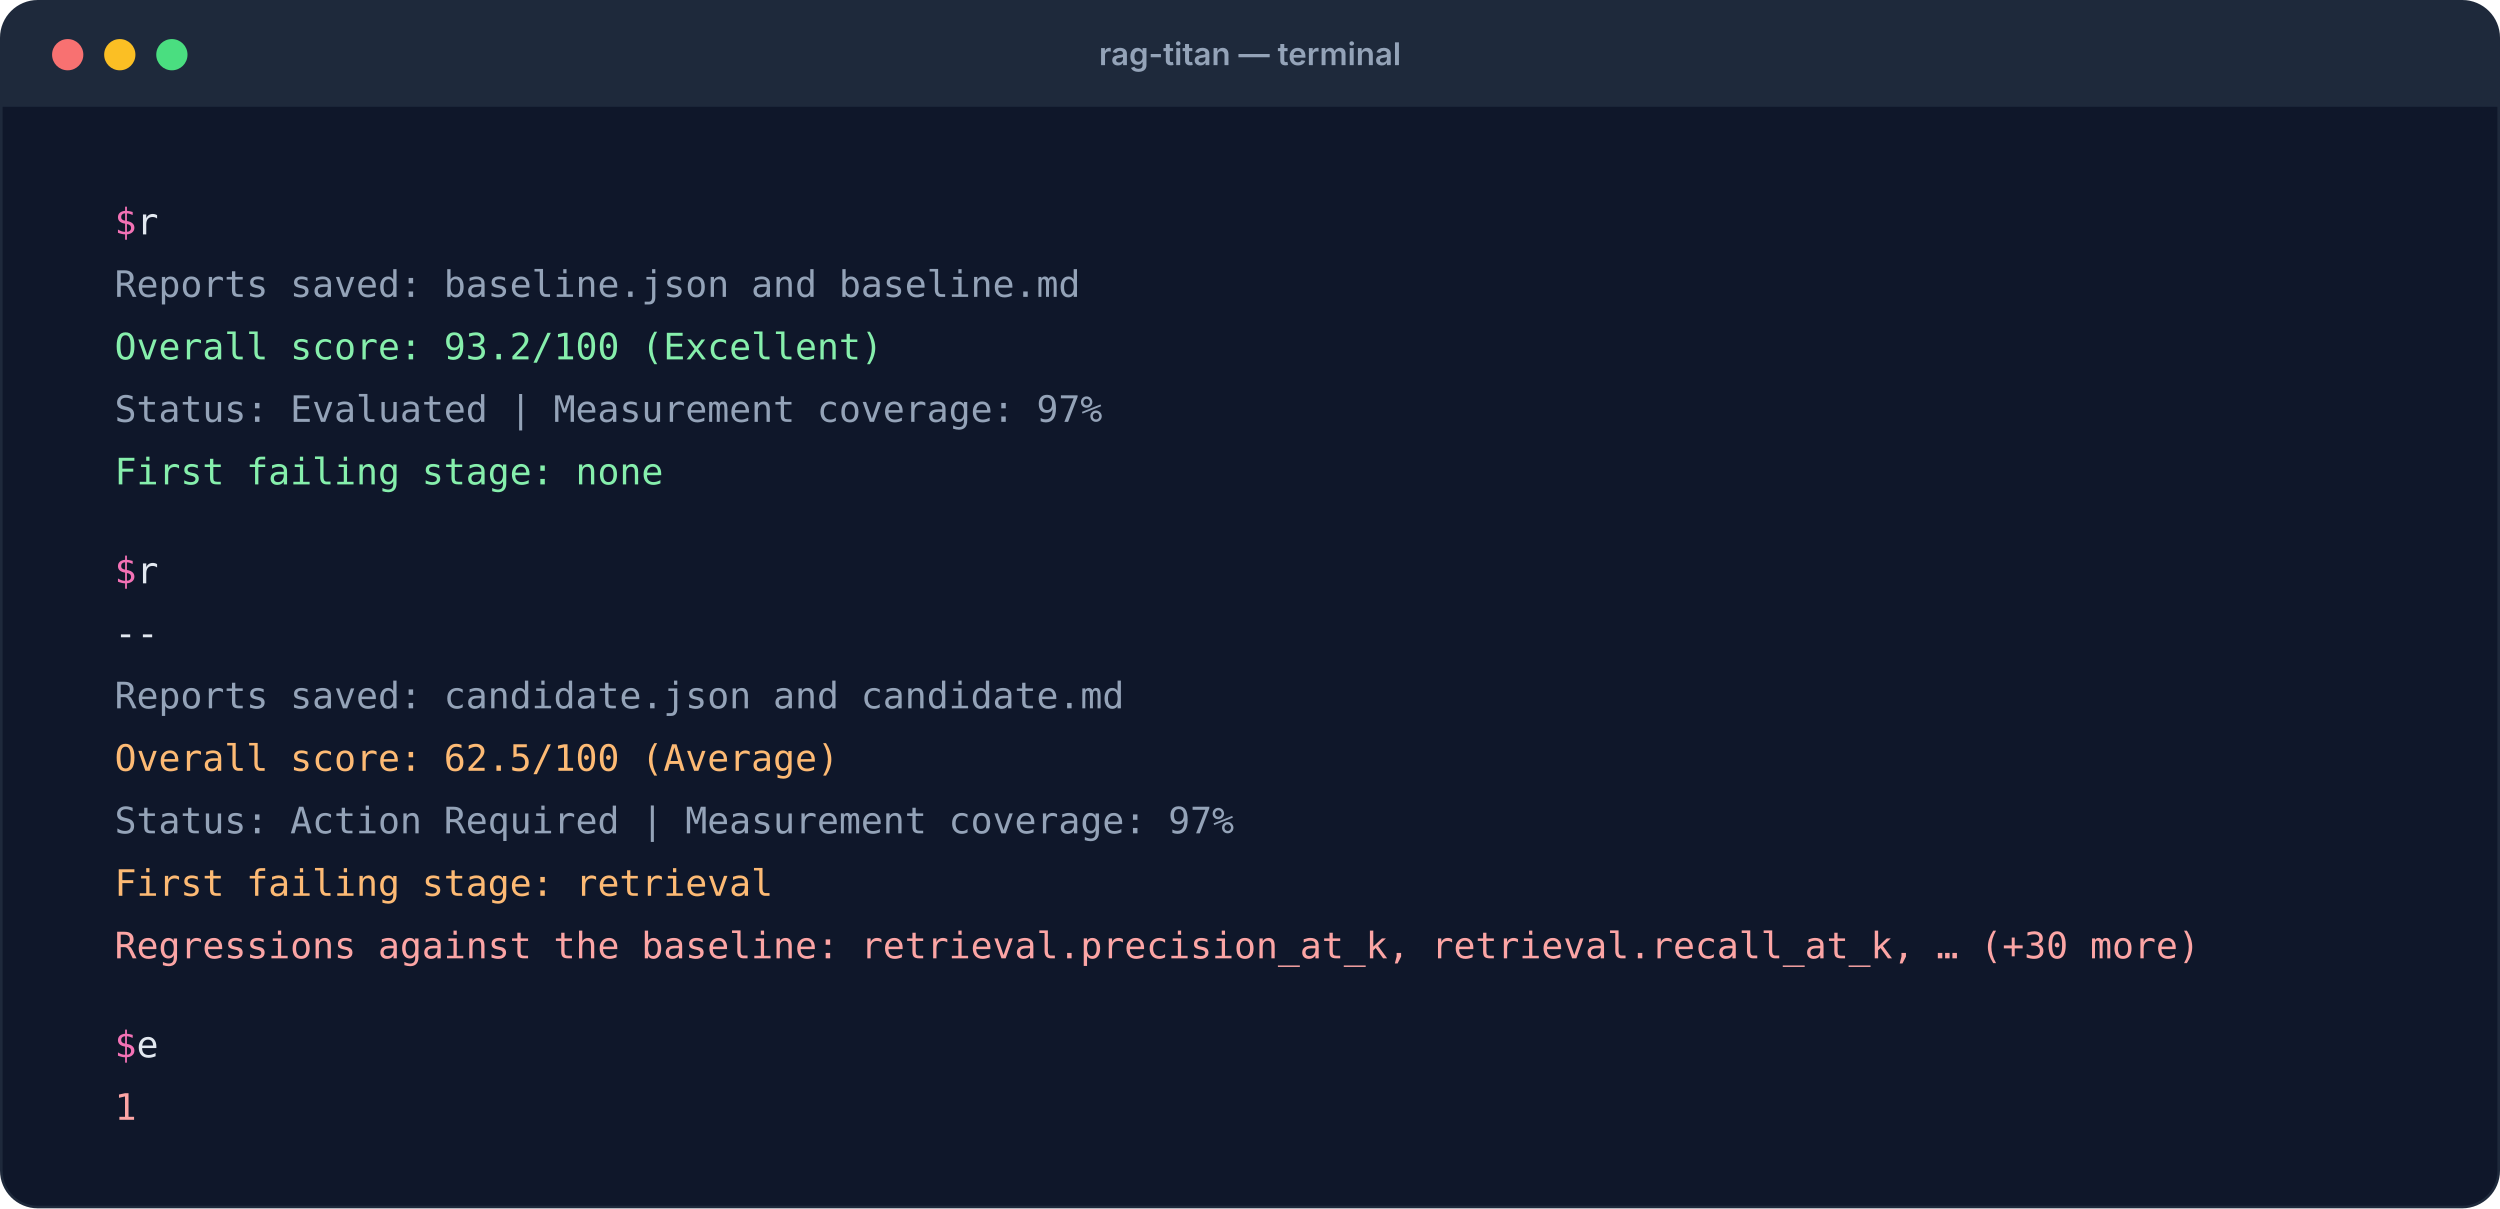
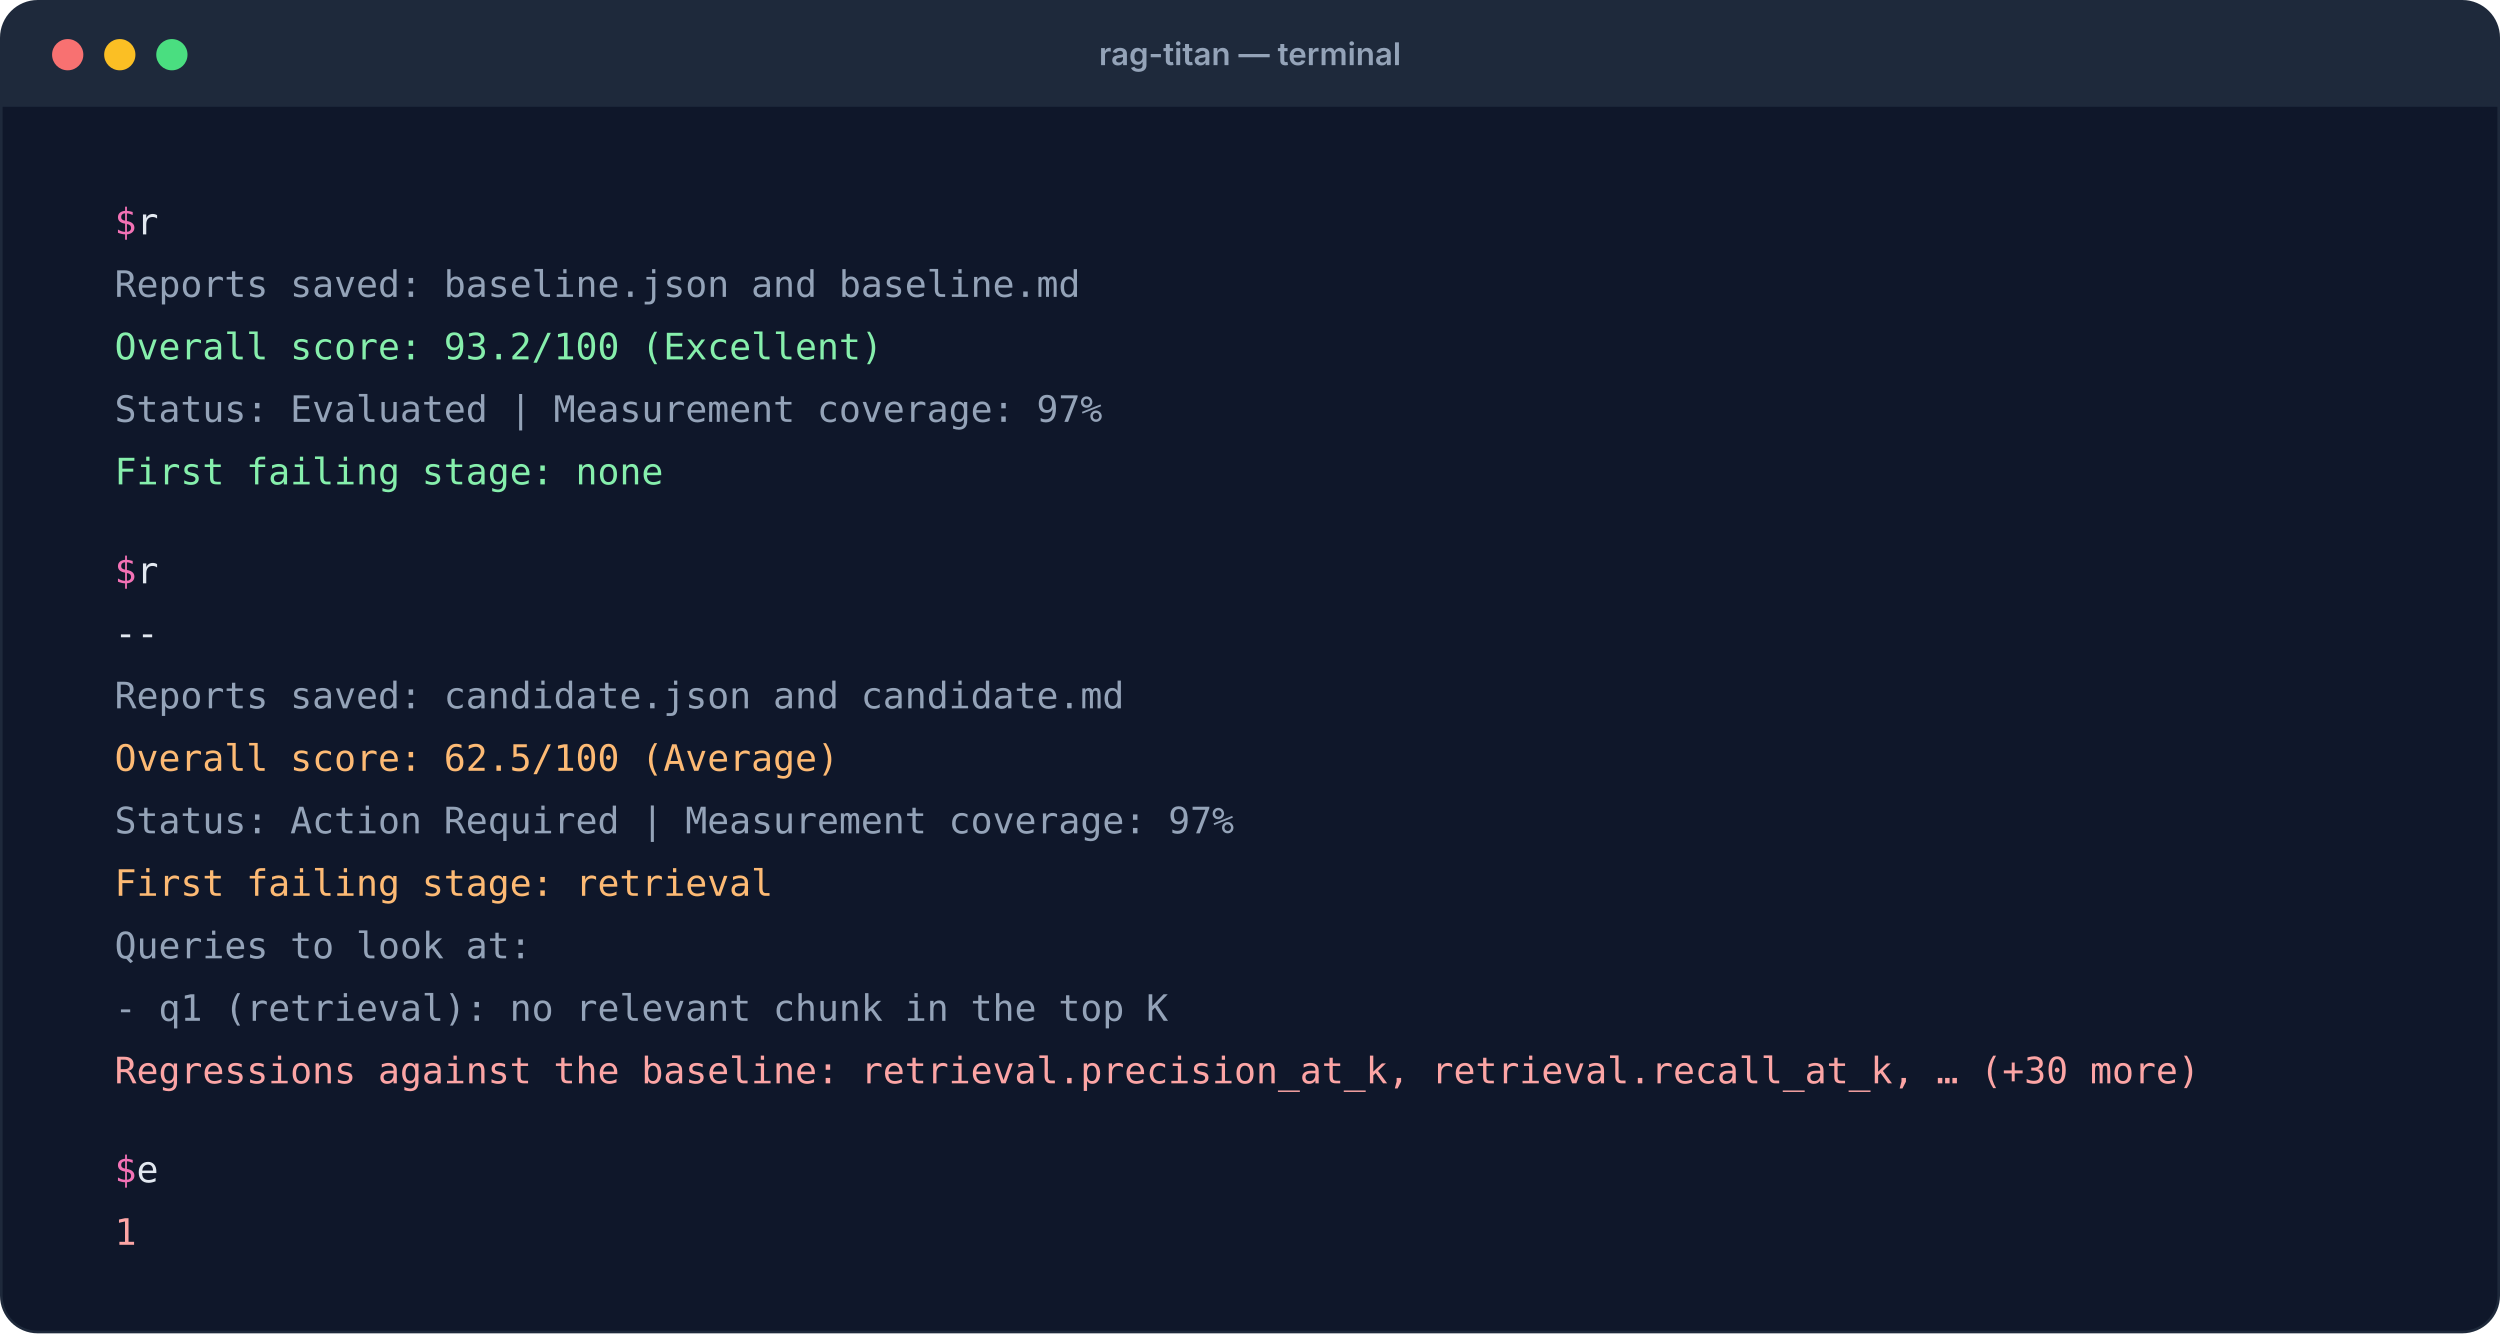
- <svg xmlns="http://www.w3.org/2000/svg" viewBox="0 0 960 464" width="960" height="464" role="img" aria-labelledby="title desc">
+ <svg xmlns="http://www.w3.org/2000/svg" viewBox="0 0 960 512" width="960" height="512" role="img" aria-labelledby="title desc">
  <defs>
    <style>
.t { font: 14px ui-monospace, SFMono-Regular, Menlo, monospace; white-space: pre; }
.bar { font: 600 12px system-ui, -apple-system, "Segoe UI", sans-serif;
       fill: #94a3b8; text-anchor: middle; }
@media (prefers-reduced-motion: reduce) {
  .t { animation: none !important; opacity: 1; }
  .cover { display: none; }
}
- @keyframes l0 { 0%, 2.02% { opacity: 0; } 3.03%, 94% { opacity: 1; } 100% { opacity: 0; } }
- .l0 { animation: l0 19.8s infinite; }
- @keyframes c0 { 0%, 2.02% { transform: translateX(0); } 10.10%, 100% { transform: translateX(578px); } }
- .c0 { animation: c0 19.8s infinite steps(67, end); }
- @keyframes l1 { 0%, 14.65% { opacity: 0; } 15.66%, 94% { opacity: 1; } 100% { opacity: 0; } }
- .l1 { animation: l1 19.8s infinite; }
- @keyframes l2 { 0%, 16.92% { opacity: 0; } 17.93%, 94% { opacity: 1; } 100% { opacity: 0; } }
- .l2 { animation: l2 19.8s infinite; }
- @keyframes l3 { 0%, 19.19% { opacity: 0; } 20.20%, 94% { opacity: 1; } 100% { opacity: 0; } }
- .l3 { animation: l3 19.8s infinite; }
- @keyframes l4 { 0%, 21.46% { opacity: 0; } 22.47%, 94% { opacity: 1; } 100% { opacity: 0; } }
- .l4 { animation: l4 19.8s infinite; }
- @keyframes l5 { 0%, 26.77% { opacity: 0; } 27.78%, 94% { opacity: 1; } 100% { opacity: 0; } }
- .l5 { animation: l5 19.8s infinite; }
- @keyframes c5 { 0%, 26.77% { transform: translateX(0); } 34.85%, 100% { transform: translateX(840px); } }
- .c5 { animation: c5 19.8s infinite steps(98, end); }
- @keyframes l6 { 0%, 34.85% { opacity: 0; } 35.86%, 94% { opacity: 1; } 100% { opacity: 0; } }
- .l6 { animation: l6 19.8s infinite; }
- @keyframes c6 { 0%, 34.85% { transform: translateX(0); } 42.93%, 100% { transform: translateX(249px); } }
- .c6 { animation: c6 19.8s infinite steps(28, end); }
- @keyframes l7 { 0%, 47.47% { opacity: 0; } 48.48%, 94% { opacity: 1; } 100% { opacity: 0; } }
- .l7 { animation: l7 19.8s infinite; }
- @keyframes l8 { 0%, 49.75% { opacity: 0; } 50.76%, 94% { opacity: 1; } 100% { opacity: 0; } }
- .l8 { animation: l8 19.8s infinite; }
- @keyframes l9 { 0%, 52.02% { opacity: 0; } 53.03%, 94% { opacity: 1; } 100% { opacity: 0; } }
- .l9 { animation: l9 19.8s infinite; }
- @keyframes l10 { 0%, 54.29% { opacity: 0; } 55.30%, 94% { opacity: 1; } 100% { opacity: 0; } }
- .l10 { animation: l10 19.8s infinite; }
- @keyframes l11 { 0%, 56.57% { opacity: 0; } 57.58%, 94% { opacity: 1; } 100% { opacity: 0; } }
- .l11 { animation: l11 19.8s infinite; }
- @keyframes l12 { 0%, 61.87% { opacity: 0; } 62.88%, 94% { opacity: 1; } 100% { opacity: 0; } }
- .l12 { animation: l12 19.8s infinite; }
- @keyframes c12 { 0%, 61.87% { transform: translateX(0); } 69.95%, 100% { transform: translateX(71px); } }
- .c12 { animation: c12 19.8s infinite steps(7, end); }
- @keyframes l13 { 0%, 74.49% { opacity: 0; } 75.51%, 94% { opacity: 1; } 100% { opacity: 0; } }
- .l13 { animation: l13 19.8s infinite; }
+ @keyframes l0 { 0%, 1.93% { opacity: 0; } 2.90%, 94% { opacity: 1; } 100% { opacity: 0; } }
+ .l0 { animation: l0 20.7s infinite; }
+ @keyframes c0 { 0%, 1.93% { transform: translateX(0); } 9.66%, 100% { transform: translateX(578px); } }
+ .c0 { animation: c0 20.7s infinite steps(67, end); }
+ @keyframes l1 { 0%, 14.01% { opacity: 0; } 14.98%, 94% { opacity: 1; } 100% { opacity: 0; } }
+ .l1 { animation: l1 20.7s infinite; }
+ @keyframes l2 { 0%, 16.18% { opacity: 0; } 17.15%, 94% { opacity: 1; } 100% { opacity: 0; } }
+ .l2 { animation: l2 20.7s infinite; }
+ @keyframes l3 { 0%, 18.36% { opacity: 0; } 19.32%, 94% { opacity: 1; } 100% { opacity: 0; } }
+ .l3 { animation: l3 20.7s infinite; }
+ @keyframes l4 { 0%, 20.53% { opacity: 0; } 21.50%, 94% { opacity: 1; } 100% { opacity: 0; } }
+ .l4 { animation: l4 20.7s infinite; }
+ @keyframes l5 { 0%, 25.60% { opacity: 0; } 26.57%, 94% { opacity: 1; } 100% { opacity: 0; } }
+ .l5 { animation: l5 20.7s infinite; }
+ @keyframes c5 { 0%, 25.60% { transform: translateX(0); } 33.33%, 100% { transform: translateX(840px); } }
+ .c5 { animation: c5 20.7s infinite steps(98, end); }
+ @keyframes l6 { 0%, 33.33% { opacity: 0; } 34.30%, 94% { opacity: 1; } 100% { opacity: 0; } }
+ .l6 { animation: l6 20.7s infinite; }
+ @keyframes c6 { 0%, 33.33% { transform: translateX(0); } 41.06%, 100% { transform: translateX(249px); } }
+ .c6 { animation: c6 20.7s infinite steps(28, end); }
+ @keyframes l7 { 0%, 45.41% { opacity: 0; } 46.38%, 94% { opacity: 1; } 100% { opacity: 0; } }
+ .l7 { animation: l7 20.7s infinite; }
+ @keyframes l8 { 0%, 47.58% { opacity: 0; } 48.55%, 94% { opacity: 1; } 100% { opacity: 0; } }
+ .l8 { animation: l8 20.7s infinite; }
+ @keyframes l9 { 0%, 49.76% { opacity: 0; } 50.72%, 94% { opacity: 1; } 100% { opacity: 0; } }
+ .l9 { animation: l9 20.7s infinite; }
+ @keyframes l10 { 0%, 51.93% { opacity: 0; } 52.90%, 94% { opacity: 1; } 100% { opacity: 0; } }
+ .l10 { animation: l10 20.7s infinite; }
+ @keyframes l11 { 0%, 54.11% { opacity: 0; } 55.07%, 94% { opacity: 1; } 100% { opacity: 0; } }
+ .l11 { animation: l11 20.7s infinite; }
+ @keyframes l12 { 0%, 56.28% { opacity: 0; } 57.25%, 94% { opacity: 1; } 100% { opacity: 0; } }
+ .l12 { animation: l12 20.7s infinite; }
+ @keyframes l13 { 0%, 58.45% { opacity: 0; } 59.42%, 94% { opacity: 1; } 100% { opacity: 0; } }
+ .l13 { animation: l13 20.7s infinite; }
+ @keyframes l14 { 0%, 63.53% { opacity: 0; } 64.49%, 94% { opacity: 1; } 100% { opacity: 0; } }
+ .l14 { animation: l14 20.7s infinite; }
+ @keyframes c14 { 0%, 63.53% { transform: translateX(0); } 71.26%, 100% { transform: translateX(71px); } }
+ .c14 { animation: c14 20.7s infinite steps(7, end); }
+ @keyframes l15 { 0%, 75.60% { opacity: 0; } 76.57%, 94% { opacity: 1; } 100% { opacity: 0; } }
+ .l15 { animation: l15 20.7s infinite; }
    </style>
    <clipPath id="screen">
-       <rect x="0" y="0" width="960" height="464" />
+       <rect x="0" y="0" width="960" height="512" />
    </clipPath>
  </defs>
-   <rect x="0.5" y="0.5" width="959" height="463" rx="14" fill="#0f172a" stroke="#1e293b" />
+   <rect x="0.5" y="0.5" width="959" height="511" rx="14" fill="#0f172a" stroke="#1e293b" />
  <rect x="0.5" y="0.5" width="959" height="40" rx="14" fill="#1e293b" />
  <rect x="0.5" y="26" width="959" height="15" fill="#1e293b" />
  <circle cx="26" cy="21" r="6" fill="#f87171" />
  <circle cx="46" cy="21" r="6" fill="#fbbf24" />
  <circle cx="66" cy="21" r="6" fill="#4ade80" />
  <text class="bar" x="480" y="25">rag-titan — terminal</text>
  <text class="t l0" x="44" y="90" fill="#e2e8f0">
    <tspan fill="#f472b6">$ </tspan>rag-titan evaluate --input sample.json --output baseline.json --k 3</text>
  <g clip-path="url(#screen)">
    <rect class="cover c0" x="60.9" y="73" width="578" height="24" fill="#0f172a" />
  </g>
  <text class="t l1" x="44" y="114" fill="#94a3b8">Reports saved: baseline.json and baseline.md</text>
  <text class="t l2" x="44" y="138" fill="#86efac">Overall score: 93.2/100 (Excellent)</text>
  <text class="t l3" x="44" y="162" fill="#94a3b8">Status: Evaluated | Measurement coverage: 97%</text>
  <text class="t l4" x="44" y="186" fill="#86efac">First failing stage: none</text>
  <text class="t l5" x="44" y="224" fill="#e2e8f0">
    <tspan fill="#f472b6">$ </tspan>rag-titan evaluate --input missed-evidence.json --output candidate.json --baseline baseline.json \</text>
  <g clip-path="url(#screen)">
    <rect class="cover c5" x="60.9" y="207" width="840" height="24" fill="#0f172a" />
  </g>
  <text class="t l6" x="44" y="248" fill="#e2e8f0">    --k 3 --fail-on-regression</text>
  <g clip-path="url(#screen)">
    <rect class="cover c6" x="60.9" y="231" width="249" height="24" fill="#0f172a" />
  </g>
  <text class="t l7" x="44" y="272" fill="#94a3b8">Reports saved: candidate.json and candidate.md</text>
  <text class="t l8" x="44" y="296" fill="#fdba74">Overall score: 62.5/100 (Average)</text>
  <text class="t l9" x="44" y="320" fill="#94a3b8">Status: Action Required | Measurement coverage: 97%</text>
  <text class="t l10" x="44" y="344" fill="#fdba74">First failing stage: retrieval</text>
-   <text class="t l11" x="44" y="368" fill="#fca5a5">Regressions against the baseline: retrieval.precision_at_k, retrieval.recall_at_k, … (+30 more)</text>
-   <text class="t l12" x="44" y="406" fill="#e2e8f0">
+   <text class="t l11" x="44" y="368" fill="#94a3b8">Queries to look at:</text>
+   <text class="t l12" x="44" y="392" fill="#94a3b8">  - q1 (retrieval): no relevant chunk in the top K</text>
+   <text class="t l13" x="44" y="416" fill="#fca5a5">Regressions against the baseline: retrieval.precision_at_k, retrieval.recall_at_k, … (+30 more)</text>
+   <text class="t l14" x="44" y="454" fill="#e2e8f0">
    <tspan fill="#f472b6">$ </tspan>echo $?</text>
  <g clip-path="url(#screen)">
-     <rect class="cover c12" x="60.9" y="389" width="71" height="24" fill="#0f172a" />
+     <rect class="cover c14" x="60.9" y="437" width="71" height="24" fill="#0f172a" />
  </g>
-   <text class="t l13" x="44" y="430" fill="#fca5a5">1</text>
+   <text class="t l15" x="44" y="478" fill="#fca5a5">1</text>
</svg>
